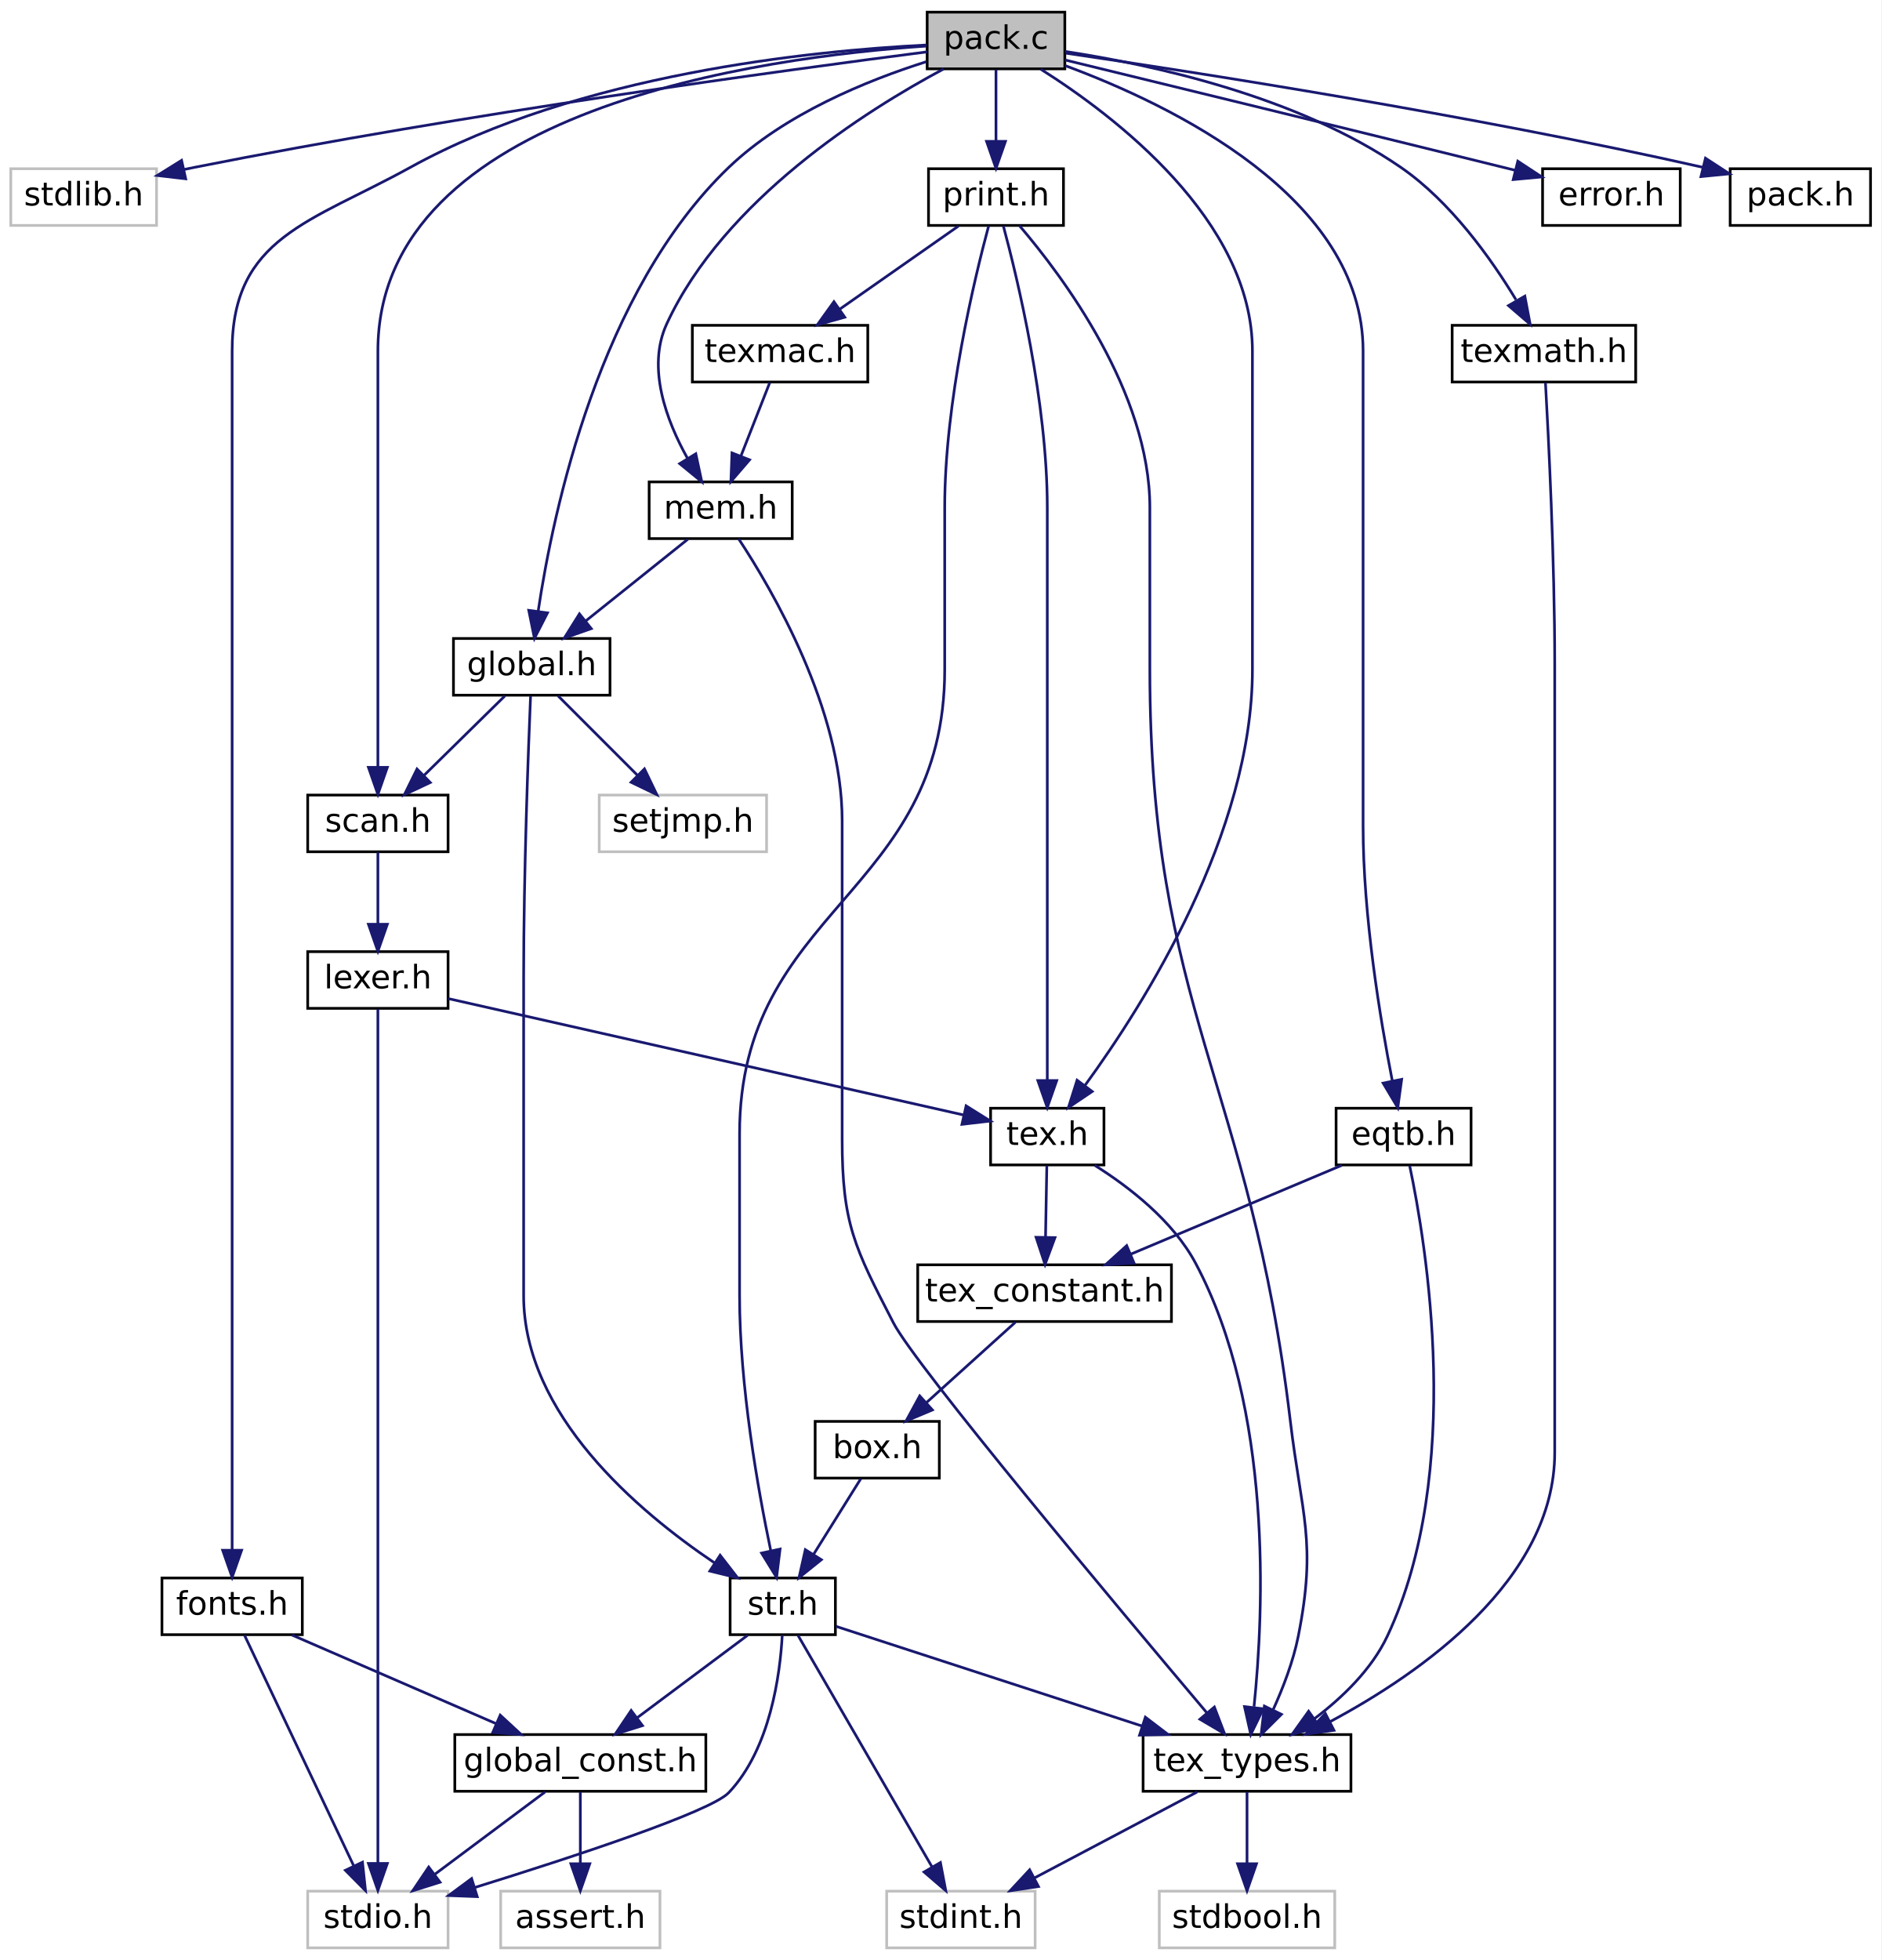
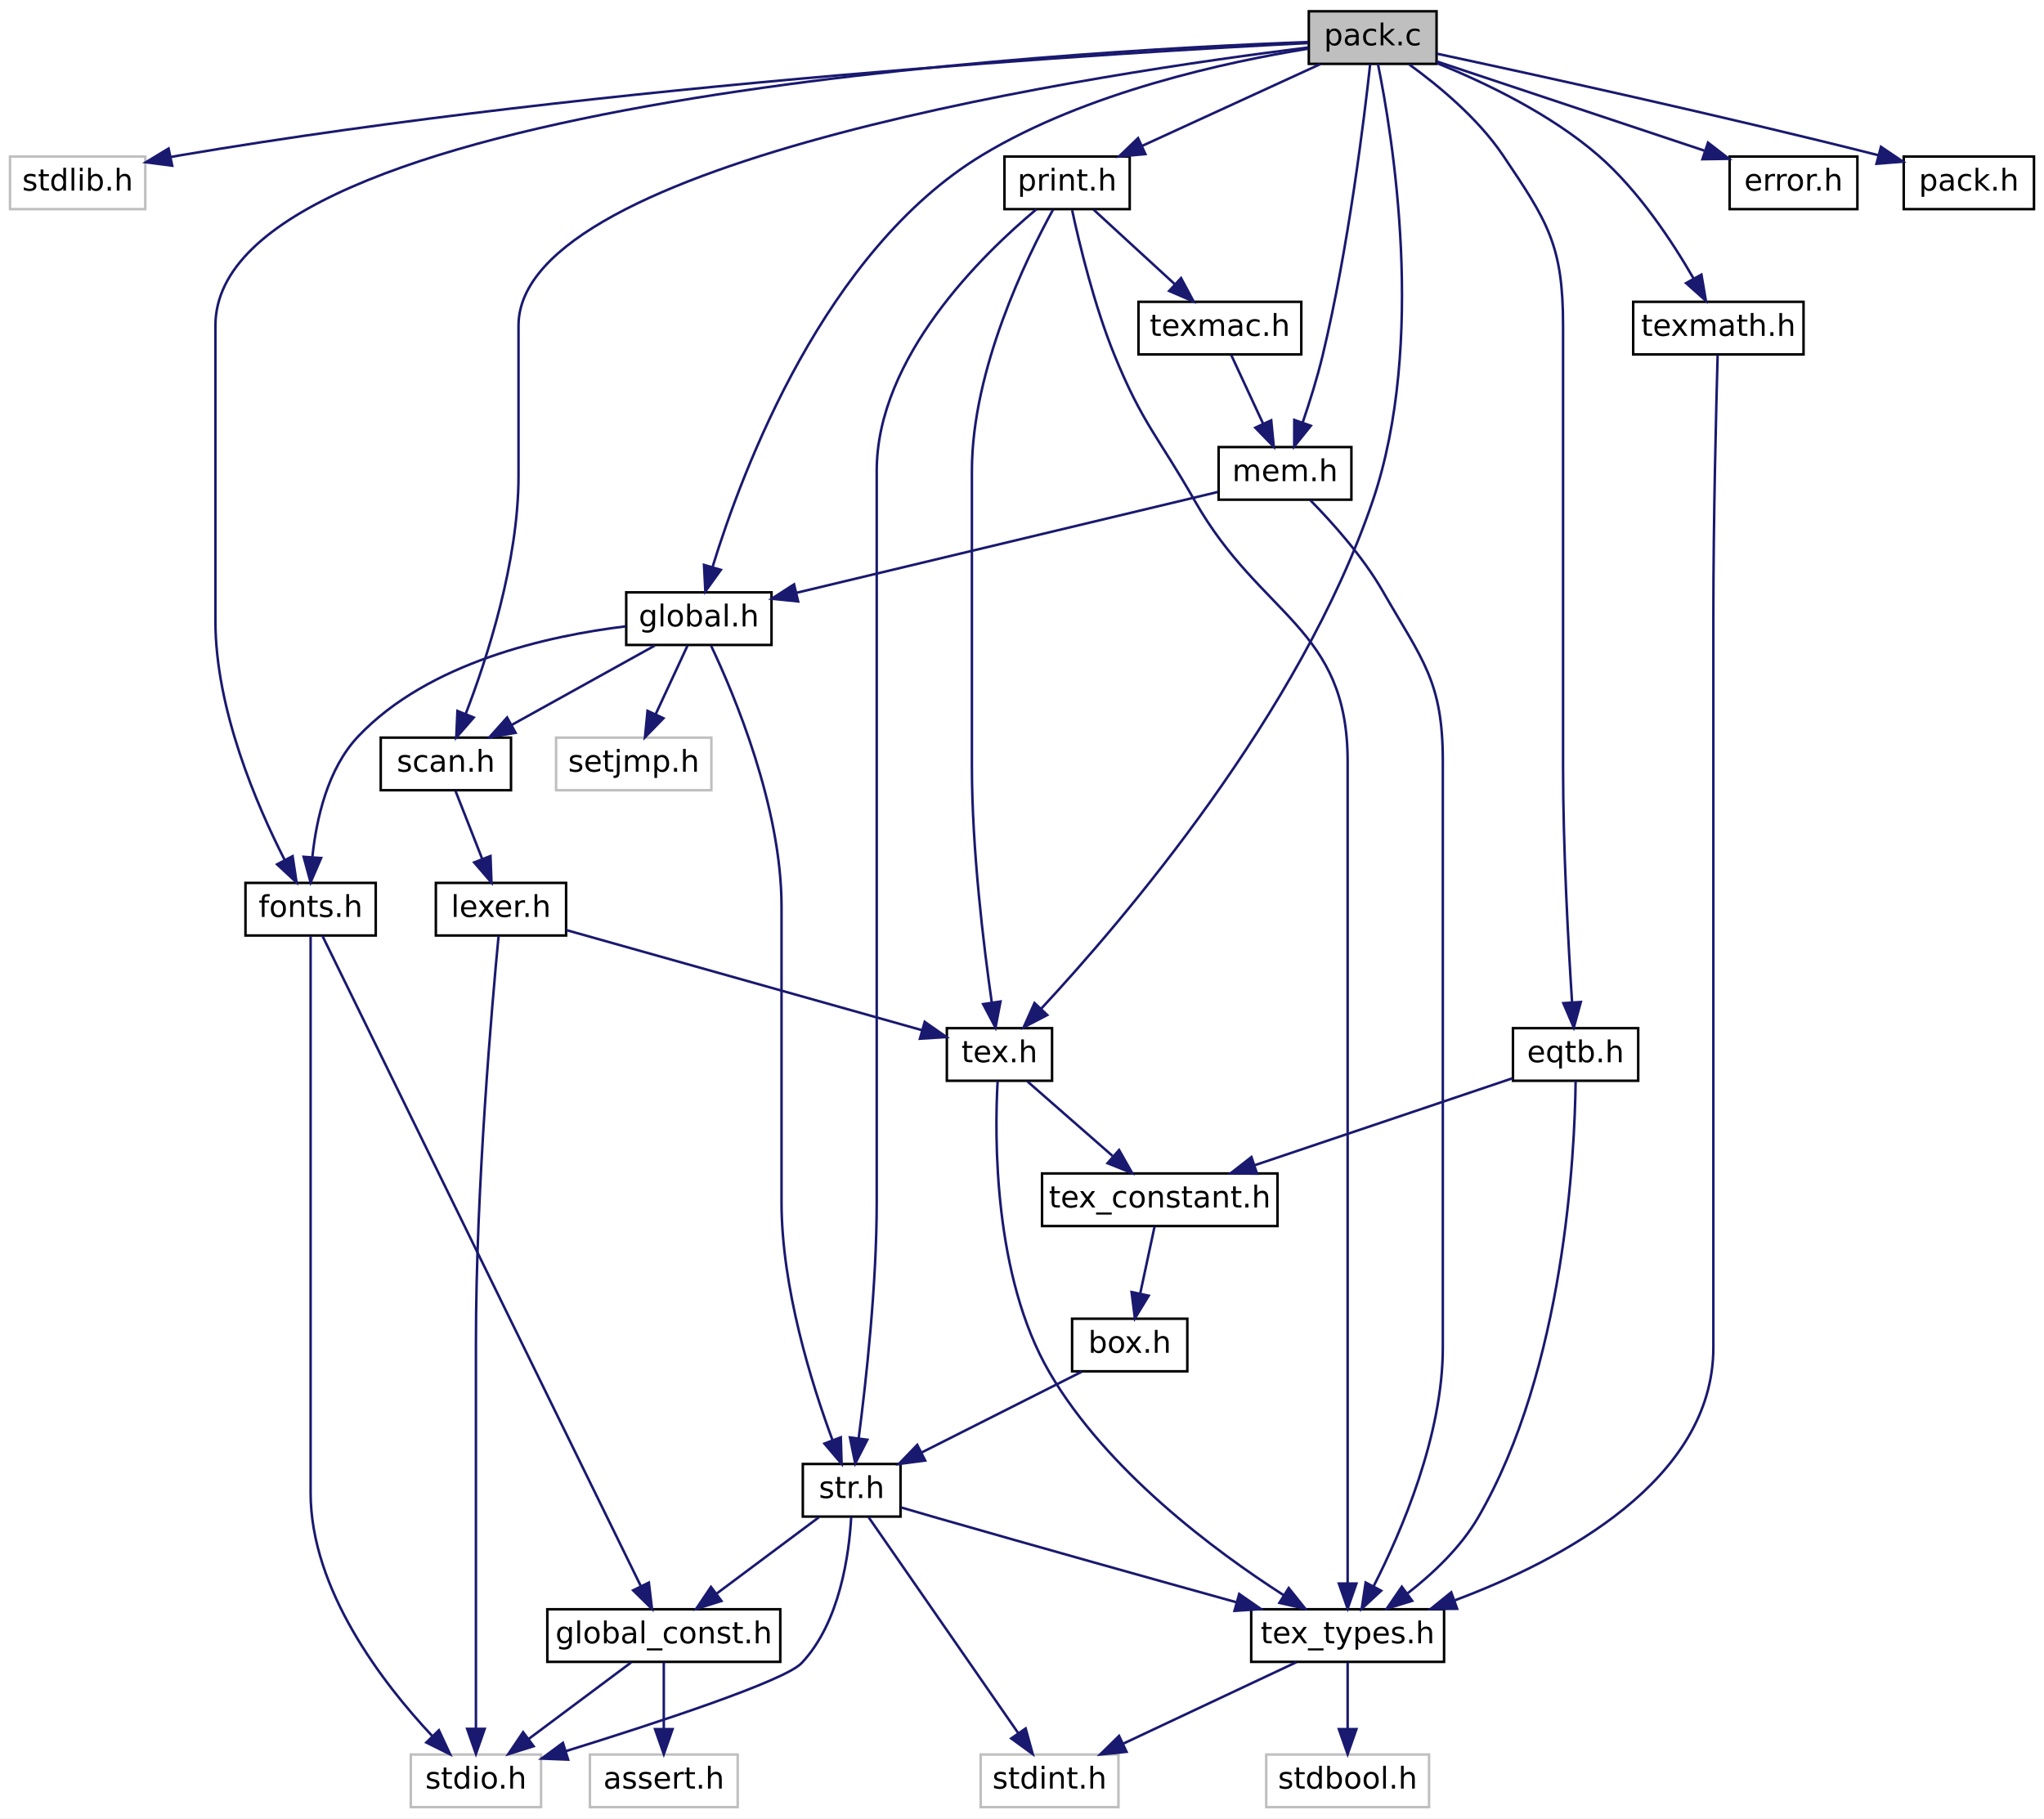
- <svg xmlns="http://www.w3.org/2000/svg" xmlns:xlink="http://www.w3.org/1999/xlink" width="697pt" height="726pt" viewBox="0.00 0.00 697.00 726.00">
+ <svg xmlns="http://www.w3.org/2000/svg" xmlns:xlink="http://www.w3.org/1999/xlink" width="816pt" height="726pt" viewBox="0.00 0.00 816.00 726.00">
  <g id="graph0" class="graph" transform="scale(1 1) rotate(0) translate(4 722)">
-     <polygon fill="white" stroke="transparent" points="-4,4 -4,-722 693,-722 693,4 -4,4" />
+     <polygon fill="white" stroke="transparent" points="-4,4 -4,-722 812,-722 812,4 -4,4" />
    <g id="node1" class="node">
      <g id="a_node1">
        <a xlink:title=" ">
-           <polygon fill="#bfbfbf" stroke="black" points="339.5,-696.5 339.5,-717.5 390.5,-717.5 390.5,-696.5 339.5,-696.5" />
-           <text text-anchor="middle" x="365" y="-703.9" font-family="DejaVuSans" font-size="12.00">pack.c</text>
+           <polygon fill="#bfbfbf" stroke="black" points="518.5,-696.5 518.5,-717.5 569.5,-717.5 569.5,-696.5 518.5,-696.5" />
+           <text text-anchor="middle" x="544" y="-703.9" font-family="DejaVuSans" font-size="12.00">pack.c</text>
        </a>
      </g>
    </g>
    <g id="node2" class="node">
      <g id="a_node2">
        <a xlink:title=" ">
          <polygon fill="white" stroke="#bfbfbf" points="0,-638.5 0,-659.5 54,-659.5 54,-638.5 0,-638.5" />
          <text text-anchor="middle" x="27" y="-645.9" font-family="DejaVuSans" font-size="12.00">stdlib.h</text>
        </a>
      </g>
    </g>
    <g id="edge1" class="edge">
-       <path fill="none" stroke="midnightblue" d="M339.44,-702.79C287.88,-696.15 167.79,-679.86 68,-660 66.75,-659.75 65.47,-659.49 64.19,-659.22" />
-       <polygon fill="midnightblue" stroke="midnightblue" points="64.8,-655.77 54.27,-657 63.27,-662.6 64.8,-655.77" />
+       <path fill="none" stroke="midnightblue" d="M518.29,-704.81C446.58,-701.21 238.47,-688.87 68,-660 66.74,-659.79 65.46,-659.56 64.17,-659.31" />
+       <polygon fill="midnightblue" stroke="midnightblue" points="64.74,-655.85 54.23,-657.22 63.3,-662.7 64.74,-655.85" />
    </g>
    <g id="node3" class="node">
      <g id="a_node3">
        <a xlink:href="tex_8h.html" target="_top" xlink:title=" ">
-           <polygon fill="white" stroke="black" points="363,-290.5 363,-311.5 405,-311.5 405,-290.5 363,-290.5" />
-           <text text-anchor="middle" x="384" y="-297.9" font-family="DejaVuSans" font-size="12.00">tex.h</text>
+           <polygon fill="white" stroke="black" points="374,-290.5 374,-311.5 416,-311.5 416,-290.5 374,-290.5" />
+           <text text-anchor="middle" x="395" y="-297.9" font-family="DejaVuSans" font-size="12.00">tex.h</text>
        </a>
      </g>
    </g>
    <g id="edge2" class="edge">
-       <path fill="none" stroke="midnightblue" d="M381.55,-696.39C408.77,-679.21 460,-640.43 460,-592 460,-592 460,-592 460,-474 460,-413.35 419.97,-350.14 398.02,-320.03" />
-       <polygon fill="midnightblue" stroke="midnightblue" points="400.64,-317.7 391.85,-311.79 395.04,-321.89 400.64,-317.7" />
+       <path fill="none" stroke="midnightblue" d="M546.09,-696.46C551.76,-668.64 565.6,-585.51 544,-522 515.13,-437.09 444.17,-354.27 411.71,-319.33" />
+       <polygon fill="midnightblue" stroke="midnightblue" points="414.09,-316.75 404.68,-311.87 408.99,-321.55 414.09,-316.75" />
    </g>
    <g id="node13" class="node">
      <g id="a_node13">
        <a xlink:href="texmath_8h.html" target="_top" xlink:title=" ">
-           <polygon fill="white" stroke="black" points="534,-580.5 534,-601.5 602,-601.5 602,-580.5 534,-580.5" />
-           <text text-anchor="middle" x="568" y="-587.9" font-family="DejaVuSans" font-size="12.00">texmath.h</text>
+           <polygon fill="white" stroke="black" points="648,-580.5 648,-601.5 716,-601.5 716,-580.5 648,-580.5" />
+           <text text-anchor="middle" x="682" y="-587.9" font-family="DejaVuSans" font-size="12.00">texmath.h</text>
        </a>
      </g>
    </g>
    <g id="edge15" class="edge">
-       <path fill="none" stroke="midnightblue" d="M390.66,-702.93C422.28,-698.14 476.53,-686.5 515,-660 533.4,-647.32 548.37,-626.31 557.64,-610.99" />
-       <polygon fill="midnightblue" stroke="midnightblue" points="560.93,-612.3 562.9,-601.89 554.87,-608.8 560.93,-612.3" />
+       <path fill="none" stroke="midnightblue" d="M569.64,-696.8C588.82,-689.04 614.91,-676.55 634,-660 650.12,-646.02 663.61,-625.55 672.15,-610.72" />
+       <polygon fill="midnightblue" stroke="midnightblue" points="675.24,-612.36 677.02,-601.92 669.11,-608.97 675.24,-612.36" />
    </g>
    <g id="node14" class="node">
      <g id="a_node14">
        <a xlink:href="global_8h.html" target="_top" xlink:title=" ">
-           <polygon fill="white" stroke="black" points="164,-464.5 164,-485.5 222,-485.5 222,-464.5 164,-464.5" />
-           <text text-anchor="middle" x="193" y="-471.9" font-family="DejaVuSans" font-size="12.00">global.h</text>
+           <polygon fill="white" stroke="black" points="246,-464.5 246,-485.5 304,-485.5 304,-464.5 246,-464.5" />
+           <text text-anchor="middle" x="275" y="-471.9" font-family="DejaVuSans" font-size="12.00">global.h</text>
        </a>
      </g>
    </g>
    <g id="edge17" class="edge">
-       <path fill="none" stroke="midnightblue" d="M339.13,-699.13C317.39,-692.25 286.66,-679.8 266,-660 218.11,-614.1 200.94,-532.8 195.38,-495.59" />
-       <polygon fill="midnightblue" stroke="midnightblue" points="198.83,-494.98 194.01,-485.54 191.9,-495.92 198.83,-494.98" />
+       <path fill="none" stroke="midnightblue" d="M518.33,-702.57C486,-697.35 429.66,-685.24 388,-660 325.29,-621.99 292.44,-534.64 280.43,-495.54" />
+       <polygon fill="midnightblue" stroke="midnightblue" points="283.77,-494.48 277.59,-485.88 277.05,-496.46 283.77,-494.48" />
    </g>
    <g id="node16" class="node">
      <g id="a_node16">
        <a xlink:href="scan_8h.html" target="_top" xlink:title=" ">
-           <polygon fill="white" stroke="black" points="110,-406.5 110,-427.5 162,-427.5 162,-406.5 110,-406.5" />
-           <text text-anchor="middle" x="136" y="-413.9" font-family="DejaVuSans" font-size="12.00">scan.h</text>
-         </a>
-       </g>
-     </g>
-     <g id="edge24" class="edge">
-       <path fill="none" stroke="midnightblue" d="M339.18,-704.93C279.29,-700.92 136,-681.93 136,-592 136,-592 136,-592 136,-532 136,-498.98 136,-460.59 136,-437.85" />
-       <polygon fill="midnightblue" stroke="midnightblue" points="139.5,-437.76 136,-427.76 132.5,-437.76 139.5,-437.76" />
+           <polygon fill="white" stroke="black" points="148,-406.5 148,-427.5 200,-427.5 200,-406.5 148,-406.5" />
+           <text text-anchor="middle" x="174" y="-413.9" font-family="DejaVuSans" font-size="12.00">scan.h</text>
+         </a>
+       </g>
+     </g>
+     <g id="edge27" class="edge">
+       <path fill="none" stroke="midnightblue" d="M518.37,-703.06C439.07,-693.25 203,-658.48 203,-592 203,-592 203,-592 203,-532 203,-497.62 190.46,-459.16 181.87,-436.85" />
+       <polygon fill="midnightblue" stroke="midnightblue" points="185.12,-435.54 178.15,-427.55 178.62,-438.14 185.12,-435.54" />
    </g>
    <g id="node18" class="node">
      <g id="a_node18">
-         <a xlink:href="eqtb_8h.html" target="_top" xlink:title=" ">
-           <polygon fill="white" stroke="black" points="491,-290.5 491,-311.5 541,-311.5 541,-290.5 491,-290.5" />
-           <text text-anchor="middle" x="516" y="-297.9" font-family="DejaVuSans" font-size="12.00">eqtb.h</text>
-         </a>
-       </g>
-     </g>
-     <g id="edge25" class="edge">
-       <path fill="none" stroke="midnightblue" d="M390.58,-697.71C429.98,-683.15 501,-649 501,-592 501,-592 501,-592 501,-416 501,-382.7 507.37,-344.39 511.81,-321.74" />
-       <polygon fill="midnightblue" stroke="midnightblue" points="515.29,-322.2 513.85,-311.7 508.43,-320.8 515.29,-322.2" />
+         <a xlink:href="fonts_8h.html" target="_top" xlink:title=" ">
+           <polygon fill="white" stroke="black" points="94,-348.5 94,-369.5 146,-369.5 146,-348.5 94,-348.5" />
+           <text text-anchor="middle" x="120" y="-355.9" font-family="DejaVuSans" font-size="12.00">fonts.h</text>
+         </a>
+       </g>
+     </g>
+     <g id="edge34" class="edge">
+       <path fill="none" stroke="midnightblue" d="M518.17,-705.23C420.88,-701.62 82,-682.57 82,-592 82,-592 82,-592 82,-474 82,-438.9 98.41,-400.7 109.66,-378.63" />
+       <polygon fill="midnightblue" stroke="midnightblue" points="112.81,-380.17 114.39,-369.7 106.62,-376.9 112.81,-380.17" />
    </g>
    <g id="node19" class="node">
      <g id="a_node19">
-         <a xlink:href="mem_8h.html" target="_top" xlink:title=" ">
-           <polygon fill="white" stroke="black" points="236.5,-522.5 236.5,-543.5 289.5,-543.5 289.5,-522.5 236.5,-522.5" />
-           <text text-anchor="middle" x="263" y="-529.9" font-family="DejaVuSans" font-size="12.00">mem.h</text>
+         <a xlink:href="eqtb_8h.html" target="_top" xlink:title=" ">
+           <polygon fill="white" stroke="black" points="600,-290.5 600,-311.5 650,-311.5 650,-290.5 600,-290.5" />
+           <text text-anchor="middle" x="625" y="-297.9" font-family="DejaVuSans" font-size="12.00">eqtb.h</text>
        </a>
      </g>
    </g>
    <g id="edge28" class="edge">
-       <path fill="none" stroke="midnightblue" d="M345.63,-696.48C316.94,-681.15 264.23,-647.99 243,-602 235.54,-585.84 242.89,-566.24 250.7,-552.24" />
-       <polygon fill="midnightblue" stroke="midnightblue" points="253.78,-553.91 256,-543.55 247.81,-550.26 253.78,-553.91" />
+       <path fill="none" stroke="midnightblue" d="M558.63,-696.25C570.21,-687.86 586.03,-674.79 596,-660 613.91,-633.42 620,-624.05 620,-592 620,-592 620,-592 620,-416 620,-382.95 622.12,-344.57 623.6,-321.83" />
+       <polygon fill="midnightblue" stroke="midnightblue" points="627.1,-321.97 624.28,-311.75 620.12,-321.49 627.1,-321.97" />
    </g>
    <g id="node20" class="node">
      <g id="a_node20">
-         <a xlink:href="fonts_8h.html" target="_top" xlink:title=" ">
-           <polygon fill="white" stroke="black" points="56,-116.5 56,-137.5 108,-137.5 108,-116.5 56,-116.5" />
-           <text text-anchor="middle" x="82" y="-123.9" font-family="DejaVuSans" font-size="12.00">fonts.h</text>
+         <a xlink:href="mem_8h.html" target="_top" xlink:title=" ">
+           <polygon fill="white" stroke="black" points="482.5,-522.5 482.5,-543.5 535.5,-543.5 535.5,-522.5 482.5,-522.5" />
+           <text text-anchor="middle" x="509" y="-529.9" font-family="DejaVuSans" font-size="12.00">mem.h</text>
        </a>
      </g>
    </g>
    <g id="edge31" class="edge">
-       <path fill="none" stroke="midnightblue" d="M339.26,-705.33C296.84,-703.22 210.7,-694.63 148,-660 111.13,-639.64 82,-634.12 82,-592 82,-592 82,-592 82,-242 82,-208.98 82,-170.59 82,-147.85" />
-       <polygon fill="midnightblue" stroke="midnightblue" points="85.5,-147.76 82,-137.76 78.5,-147.76 85.5,-147.76" />
+       <path fill="none" stroke="midnightblue" d="M543,-696.42C540.68,-675.22 534.32,-622.85 524,-580 521.87,-571.14 518.85,-561.53 516.08,-553.4" />
+       <polygon fill="midnightblue" stroke="midnightblue" points="519.3,-552.01 512.67,-543.74 512.7,-554.34 519.3,-552.01" />
    </g>
    <g id="node21" class="node">
      <g id="a_node21">
        <a xlink:href="print_8h.html" target="_top" xlink:title=" ">
-           <polygon fill="white" stroke="black" points="340,-638.5 340,-659.5 390,-659.5 390,-638.5 340,-638.5" />
-           <text text-anchor="middle" x="365" y="-645.9" font-family="DejaVuSans" font-size="12.00">print.h</text>
-         </a>
-       </g>
-     </g>
-     <g id="edge34" class="edge">
-       <path fill="none" stroke="midnightblue" d="M365,-696.25C365,-688.94 365,-678.69 365,-669.7" />
-       <polygon fill="midnightblue" stroke="midnightblue" points="368.5,-669.64 365,-659.64 361.5,-669.64 368.5,-669.64" />
+           <polygon fill="white" stroke="black" points="397,-638.5 397,-659.5 447,-659.5 447,-638.5 397,-638.5" />
+           <text text-anchor="middle" x="422" y="-645.9" font-family="DejaVuSans" font-size="12.00">print.h</text>
+         </a>
+       </g>
+     </g>
+     <g id="edge35" class="edge">
+       <path fill="none" stroke="midnightblue" d="M523.03,-696.37C503.44,-687.38 474,-673.87 451.95,-663.75" />
+       <polygon fill="midnightblue" stroke="midnightblue" points="453.25,-660.49 442.7,-659.5 450.33,-666.85 453.25,-660.49" />
    </g>
    <g id="node23" class="node">
      <g id="a_node23">
        <a xlink:href="error_8h.html" target="_top" xlink:title=" ">
-           <polygon fill="white" stroke="black" points="567.5,-638.5 567.5,-659.5 618.5,-659.5 618.5,-638.5 567.5,-638.5" />
-           <text text-anchor="middle" x="593" y="-645.9" font-family="DejaVuSans" font-size="12.00">error.h</text>
-         </a>
-       </g>
-     </g>
-     <g id="edge40" class="edge">
-       <path fill="none" stroke="midnightblue" d="M390.55,-699.79C426.73,-690.99 494.94,-674.36 553,-660 554.43,-659.65 555.9,-659.28 557.37,-658.92" />
-       <polygon fill="midnightblue" stroke="midnightblue" points="558.33,-662.29 567.18,-656.47 556.63,-655.49 558.33,-662.29" />
+           <polygon fill="white" stroke="black" points="686.5,-638.5 686.5,-659.5 737.5,-659.5 737.5,-638.5 686.5,-638.5" />
+           <text text-anchor="middle" x="712" y="-645.9" font-family="DejaVuSans" font-size="12.00">error.h</text>
+         </a>
+       </g>
+     </g>
+     <g id="edge41" class="edge">
+       <path fill="none" stroke="midnightblue" d="M569.52,-697.49C598.01,-688 644.32,-672.56 676.38,-661.87" />
+       <polygon fill="midnightblue" stroke="midnightblue" points="677.86,-665.07 686.24,-658.59 675.65,-658.43 677.86,-665.07" />
    </g>
    <g id="node24" class="node">
      <g id="a_node24">
        <a xlink:href="pack_8h.html" target="_top" xlink:title=" ">
-           <polygon fill="white" stroke="black" points="637,-638.5 637,-659.5 689,-659.5 689,-638.5 637,-638.5" />
-           <text text-anchor="middle" x="663" y="-645.9" font-family="DejaVuSans" font-size="12.00">pack.h</text>
-         </a>
-       </g>
-     </g>
-     <g id="edge41" class="edge">
-       <path fill="none" stroke="midnightblue" d="M390.83,-702.32C438.01,-695.4 541.19,-679.4 627,-660 627.1,-659.98 627.2,-659.96 627.3,-659.93" />
-       <polygon fill="midnightblue" stroke="midnightblue" points="627.85,-663.4 636.73,-657.62 626.18,-656.6 627.85,-663.4" />
+           <polygon fill="white" stroke="black" points="756,-638.5 756,-659.5 808,-659.5 808,-638.5 756,-638.5" />
+           <text text-anchor="middle" x="782" y="-645.9" font-family="DejaVuSans" font-size="12.00">pack.h</text>
+         </a>
+       </g>
+     </g>
+     <g id="edge42" class="edge">
+       <path fill="none" stroke="midnightblue" d="M569.6,-700.57C608.04,-692.34 682.88,-675.94 746,-660 746.1,-659.98 746.2,-659.95 746.3,-659.93" />
+       <polygon fill="midnightblue" stroke="midnightblue" points="746.91,-663.38 755.69,-657.46 745.13,-656.61 746.91,-663.38" />
    </g>
    <g id="node4" class="node">
      <g id="a_node4">
        <a xlink:href="tex__types_8h.html" target="_top" xlink:title=" ">
-           <polygon fill="white" stroke="black" points="419.5,-58.5 419.5,-79.5 496.5,-79.5 496.5,-58.5 419.5,-58.5" />
-           <text text-anchor="middle" x="458" y="-65.9" font-family="DejaVuSans" font-size="12.00">tex_types.h</text>
+           <polygon fill="white" stroke="black" points="495.5,-58.5 495.5,-79.5 572.5,-79.5 572.5,-58.5 495.5,-58.5" />
+           <text text-anchor="middle" x="534" y="-65.9" font-family="DejaVuSans" font-size="12.00">tex_types.h</text>
        </a>
      </g>
    </g>
    <g id="edge3" class="edge">
-       <path fill="none" stroke="midnightblue" d="M401.54,-290.38C414.24,-282.4 430.59,-269.83 439,-254 467.58,-200.24 464.25,-125.2 460.6,-89.88" />
-       <polygon fill="midnightblue" stroke="midnightblue" points="464.02,-89.04 459.39,-79.51 457.07,-89.85 464.02,-89.04" />
+       <path fill="none" stroke="midnightblue" d="M394.27,-290.38C393.03,-268.2 392.56,-212.45 415,-174 437.86,-134.83 480.82,-102.88 508.39,-85.16" />
+       <polygon fill="midnightblue" stroke="midnightblue" points="510.48,-87.98 517.09,-79.71 506.76,-82.05 510.48,-87.98" />
    </g>
    <g id="node7" class="node">
      <g id="a_node7">
        <a xlink:href="tex__constant_8h.html" target="_top" xlink:title=" ">
-           <polygon fill="white" stroke="black" points="336,-232.5 336,-253.5 430,-253.5 430,-232.5 336,-232.5" />
-           <text text-anchor="middle" x="383" y="-239.9" font-family="DejaVuSans" font-size="12.00">tex_constant.h</text>
+           <polygon fill="white" stroke="black" points="412,-232.5 412,-253.5 506,-253.5 506,-232.5 412,-232.5" />
+           <text text-anchor="middle" x="459" y="-239.9" font-family="DejaVuSans" font-size="12.00">tex_constant.h</text>
        </a>
      </g>
    </g>
    <g id="edge6" class="edge">
-       <path fill="none" stroke="midnightblue" d="M383.83,-290.25C383.7,-282.94 383.51,-272.69 383.35,-263.7" />
-       <polygon fill="midnightblue" stroke="midnightblue" points="386.85,-263.58 383.17,-253.64 379.85,-263.7 386.85,-263.58" />
+       <path fill="none" stroke="midnightblue" d="M406.15,-290.25C415.51,-282.05 429.09,-270.17 440.13,-260.51" />
+       <polygon fill="midnightblue" stroke="midnightblue" points="442.76,-262.86 447.98,-253.64 438.15,-257.59 442.76,-262.86" />
    </g>
    <g id="node5" class="node">
      <g id="a_node5">
        <a xlink:title=" ">
-           <polygon fill="white" stroke="#bfbfbf" points="425.5,-0.5 425.5,-21.5 490.5,-21.5 490.5,-0.5 425.5,-0.5" />
-           <text text-anchor="middle" x="458" y="-7.9" font-family="DejaVuSans" font-size="12.00">stdbool.h</text>
+           <polygon fill="white" stroke="#bfbfbf" points="501.5,-0.5 501.5,-21.5 566.5,-21.5 566.5,-0.5 501.5,-0.5" />
+           <text text-anchor="middle" x="534" y="-7.9" font-family="DejaVuSans" font-size="12.00">stdbool.h</text>
        </a>
      </g>
    </g>
    <g id="edge4" class="edge">
-       <path fill="none" stroke="midnightblue" d="M458,-58.25C458,-50.94 458,-40.69 458,-31.7" />
-       <polygon fill="midnightblue" stroke="midnightblue" points="461.5,-31.64 458,-21.64 454.5,-31.64 461.5,-31.64" />
+       <path fill="none" stroke="midnightblue" d="M534,-58.25C534,-50.94 534,-40.69 534,-31.7" />
+       <polygon fill="midnightblue" stroke="midnightblue" points="537.5,-31.64 534,-21.64 530.5,-31.64 537.5,-31.64" />
    </g>
    <g id="node6" class="node">
      <g id="a_node6">
        <a xlink:title=" ">
-           <polygon fill="white" stroke="#bfbfbf" points="324.5,-0.5 324.5,-21.5 379.5,-21.5 379.5,-0.5 324.5,-0.5" />
-           <text text-anchor="middle" x="352" y="-7.9" font-family="DejaVuSans" font-size="12.00">stdint.h</text>
+           <polygon fill="white" stroke="#bfbfbf" points="387.5,-0.5 387.5,-21.5 442.5,-21.5 442.5,-0.5 387.5,-0.5" />
+           <text text-anchor="middle" x="415" y="-7.9" font-family="DejaVuSans" font-size="12.00">stdint.h</text>
        </a>
      </g>
    </g>
    <g id="edge5" class="edge">
-       <path fill="none" stroke="midnightblue" d="M439.54,-58.25C422.89,-49.45 398.2,-36.41 379.28,-26.41" />
-       <polygon fill="midnightblue" stroke="midnightblue" points="380.73,-23.22 370.25,-21.64 377.46,-29.41 380.73,-23.22" />
+       <path fill="none" stroke="midnightblue" d="M513.54,-58.37C494.53,-49.42 465.98,-35.99 444.5,-25.88" />
+       <polygon fill="midnightblue" stroke="midnightblue" points="445.73,-22.59 435.19,-21.5 442.75,-28.93 445.73,-22.59" />
    </g>
    <g id="node8" class="node">
      <g id="a_node8">
        <a xlink:href="box_8h.html" target="_top" xlink:title=" ">
-           <polygon fill="white" stroke="black" points="298,-174.5 298,-195.5 344,-195.5 344,-174.5 298,-174.5" />
-           <text text-anchor="middle" x="321" y="-181.9" font-family="DejaVuSans" font-size="12.00">box.h</text>
+           <polygon fill="white" stroke="black" points="424,-174.5 424,-195.5 470,-195.5 470,-174.5 424,-174.5" />
+           <text text-anchor="middle" x="447" y="-181.9" font-family="DejaVuSans" font-size="12.00">box.h</text>
        </a>
      </g>
    </g>
    <g id="edge7" class="edge">
-       <path fill="none" stroke="midnightblue" d="M372.2,-232.25C363.13,-224.05 349.98,-212.17 339.28,-202.51" />
-       <polygon fill="midnightblue" stroke="midnightblue" points="341.44,-199.75 331.68,-195.64 336.75,-204.94 341.44,-199.75" />
+       <path fill="none" stroke="midnightblue" d="M456.91,-232.25C455.34,-224.94 453.15,-214.69 451.22,-205.7" />
+       <polygon fill="midnightblue" stroke="midnightblue" points="454.58,-204.69 449.07,-195.64 447.74,-206.15 454.58,-204.69" />
    </g>
    <g id="node9" class="node">
      <g id="a_node9">
        <a xlink:href="str_8h.html" target="_top" xlink:title=" ">
-           <polygon fill="white" stroke="black" points="266.5,-116.5 266.5,-137.5 305.5,-137.5 305.5,-116.5 266.5,-116.5" />
-           <text text-anchor="middle" x="286" y="-123.9" font-family="DejaVuSans" font-size="12.00">str.h</text>
+           <polygon fill="white" stroke="black" points="316.5,-116.5 316.5,-137.5 355.5,-137.5 355.5,-116.5 316.5,-116.5" />
+           <text text-anchor="middle" x="336" y="-123.9" font-family="DejaVuSans" font-size="12.00">str.h</text>
        </a>
      </g>
    </g>
    <g id="edge8" class="edge">
-       <path fill="none" stroke="midnightblue" d="M314.9,-174.25C310.09,-166.54 303.22,-155.56 297.4,-146.23" />
-       <polygon fill="midnightblue" stroke="midnightblue" points="300.29,-144.27 292.03,-137.64 294.36,-147.98 300.29,-144.27" />
+       <path fill="none" stroke="midnightblue" d="M427.92,-174.37C410.26,-165.46 383.79,-152.11 363.79,-142.02" />
+       <polygon fill="midnightblue" stroke="midnightblue" points="365.34,-138.88 354.83,-137.5 362.18,-145.13 365.34,-138.88" />
    </g>
    <g id="edge14" class="edge">
-       <path fill="none" stroke="midnightblue" d="M305.73,-119.58C333.32,-110.6 383.98,-94.1 419.26,-82.61" />
-       <polygon fill="midnightblue" stroke="midnightblue" points="420.34,-85.94 428.77,-79.52 418.18,-79.29 420.34,-85.94" />
+       <path fill="none" stroke="midnightblue" d="M355.76,-120.14C360.43,-118.77 365.39,-117.33 370,-116 410.44,-104.38 456.59,-91.47 489.61,-82.29" />
+       <polygon fill="midnightblue" stroke="midnightblue" points="490.71,-85.61 499.41,-79.57 488.84,-78.87 490.71,-85.61" />
    </g>
    <g id="edge10" class="edge">
-       <path fill="none" stroke="midnightblue" d="M291.63,-116.28C302.64,-97.27 327.18,-54.88 341.35,-30.4" />
-       <polygon fill="midnightblue" stroke="midnightblue" points="344.41,-32.1 346.39,-21.69 338.35,-28.6 344.41,-32.1" />
+       <path fill="none" stroke="midnightblue" d="M342.74,-116.28C355.97,-97.18 385.55,-54.5 402.47,-30.08" />
+       <polygon fill="midnightblue" stroke="midnightblue" points="405.46,-31.91 408.28,-21.69 399.71,-27.92 405.46,-31.91" />
    </g>
    <g id="node10" class="node">
      <g id="a_node10">
        <a xlink:title=" ">
-           <polygon fill="white" stroke="#bfbfbf" points="110,-0.5 110,-21.5 162,-21.5 162,-0.5 110,-0.5" />
-           <text text-anchor="middle" x="136" y="-7.9" font-family="DejaVuSans" font-size="12.00">stdio.h</text>
+           <polygon fill="white" stroke="#bfbfbf" points="160,-0.5 160,-21.5 212,-21.5 212,-0.5 160,-0.5" />
+           <text text-anchor="middle" x="186" y="-7.9" font-family="DejaVuSans" font-size="12.00">stdio.h</text>
        </a>
      </g>
    </g>
    <g id="edge9" class="edge">
-       <path fill="none" stroke="midnightblue" d="M285.81,-116.31C285.01,-101.77 281.4,-74.26 266,-58 259.27,-50.89 208.04,-34.08 171.94,-22.87" />
-       <polygon fill="midnightblue" stroke="midnightblue" points="172.8,-19.47 162.21,-19.87 170.73,-26.16 172.8,-19.47" />
+       <path fill="none" stroke="midnightblue" d="M335.81,-116.31C335.01,-101.77 331.4,-74.26 316,-58 309.27,-50.89 258.04,-34.08 221.94,-22.87" />
+       <polygon fill="midnightblue" stroke="midnightblue" points="222.8,-19.47 212.21,-19.87 220.73,-26.16 222.8,-19.47" />
    </g>
    <g id="node11" class="node">
      <g id="a_node11">
        <a xlink:href="global__const_8h.html" target="_top" xlink:title=" ">
-           <polygon fill="white" stroke="black" points="164.5,-58.5 164.5,-79.5 257.5,-79.5 257.5,-58.5 164.5,-58.5" />
-           <text text-anchor="middle" x="211" y="-65.9" font-family="DejaVuSans" font-size="12.00">global_const.h</text>
+           <polygon fill="white" stroke="black" points="214.5,-58.5 214.5,-79.5 307.5,-79.5 307.5,-58.5 214.5,-58.5" />
+           <text text-anchor="middle" x="261" y="-65.9" font-family="DejaVuSans" font-size="12.00">global_const.h</text>
        </a>
      </g>
    </g>
    <g id="edge11" class="edge">
-       <path fill="none" stroke="midnightblue" d="M272.94,-116.25C261.64,-107.81 245.12,-95.47 231.97,-85.66" />
-       <polygon fill="midnightblue" stroke="midnightblue" points="234.02,-82.82 223.91,-79.64 229.83,-88.43 234.02,-82.82" />
+       <path fill="none" stroke="midnightblue" d="M322.94,-116.25C311.64,-107.81 295.12,-95.47 281.97,-85.66" />
+       <polygon fill="midnightblue" stroke="midnightblue" points="284.02,-82.82 273.91,-79.64 279.83,-88.43 284.02,-82.82" />
    </g>
    <g id="edge13" class="edge">
-       <path fill="none" stroke="midnightblue" d="M197.94,-58.25C186.64,-49.81 170.12,-37.47 156.97,-27.66" />
-       <polygon fill="midnightblue" stroke="midnightblue" points="159.02,-24.82 148.91,-21.64 154.83,-30.43 159.02,-24.82" />
+       <path fill="none" stroke="midnightblue" d="M247.94,-58.25C236.64,-49.81 220.12,-37.47 206.97,-27.66" />
+       <polygon fill="midnightblue" stroke="midnightblue" points="209.02,-24.82 198.91,-21.64 204.83,-30.43 209.02,-24.82" />
    </g>
    <g id="node12" class="node">
      <g id="a_node12">
        <a xlink:title=" ">
-           <polygon fill="white" stroke="#bfbfbf" points="181.5,-0.5 181.5,-21.5 240.5,-21.5 240.5,-0.5 181.5,-0.5" />
-           <text text-anchor="middle" x="211" y="-7.9" font-family="DejaVuSans" font-size="12.00">assert.h</text>
+           <polygon fill="white" stroke="#bfbfbf" points="231.5,-0.5 231.5,-21.5 290.5,-21.5 290.5,-0.5 231.5,-0.5" />
+           <text text-anchor="middle" x="261" y="-7.9" font-family="DejaVuSans" font-size="12.00">assert.h</text>
        </a>
      </g>
    </g>
    <g id="edge12" class="edge">
-       <path fill="none" stroke="midnightblue" d="M211,-58.25C211,-50.94 211,-40.69 211,-31.7" />
-       <polygon fill="midnightblue" stroke="midnightblue" points="214.5,-31.64 211,-21.64 207.5,-31.64 214.5,-31.64" />
+       <path fill="none" stroke="midnightblue" d="M261,-58.25C261,-50.94 261,-40.69 261,-31.7" />
+       <polygon fill="midnightblue" stroke="midnightblue" points="264.5,-31.64 261,-21.64 257.5,-31.64 264.5,-31.64" />
    </g>
    <g id="edge16" class="edge">
-       <path fill="none" stroke="midnightblue" d="M568.57,-580.24C569.68,-560.55 572,-514.62 572,-476 572,-476 572,-476 572,-184 572,-136.8 522.53,-102.31 488.76,-84.27" />
-       <polygon fill="midnightblue" stroke="midnightblue" points="490.21,-81.08 479.71,-79.63 487.01,-87.31 490.21,-81.08" />
+       <path fill="none" stroke="midnightblue" d="M681.71,-580.24C681.16,-560.54 680,-514.6 680,-476 680,-476 680,-476 680,-184 680,-131.08 619.68,-99.09 576.58,-82.99" />
+       <polygon fill="midnightblue" stroke="midnightblue" points="577.72,-79.68 567.13,-79.61 575.36,-86.27 577.72,-79.68" />
    </g>
    <g id="edge19" class="edge">
-       <path fill="none" stroke="midnightblue" d="M192.57,-464.24C191.74,-444.54 190,-398.61 190,-360 190,-360 190,-360 190,-242 190,-198.11 232.16,-162.33 260.6,-143.18" />
-       <polygon fill="midnightblue" stroke="midnightblue" points="262.79,-145.93 269.28,-137.56 258.98,-140.06 262.79,-145.93" />
+       <path fill="none" stroke="midnightblue" d="M279.87,-464.21C289.05,-444.83 308,-399.97 308,-360 308,-360 308,-360 308,-242 308,-207.85 320,-169.56 328.29,-147.18" />
+       <polygon fill="midnightblue" stroke="midnightblue" points="331.66,-148.15 331.99,-137.56 325.13,-145.64 331.66,-148.15" />
    </g>
    <g id="node15" class="node">
      <g id="a_node15">
        <a xlink:title=" ">
          <polygon fill="white" stroke="#bfbfbf" points="218,-406.5 218,-427.5 280,-427.5 280,-406.5 218,-406.5" />
          <text text-anchor="middle" x="249" y="-413.9" font-family="DejaVuSans" font-size="12.00">setjmp.h</text>
        </a>
      </g>
    </g>
    <g id="edge18" class="edge">
-       <path fill="none" stroke="midnightblue" d="M202.75,-464.25C210.86,-456.14 222.59,-444.41 232.21,-434.79" />
-       <polygon fill="midnightblue" stroke="midnightblue" points="234.76,-437.19 239.36,-427.64 229.81,-432.24 234.76,-437.19" />
+       <path fill="none" stroke="midnightblue" d="M270.47,-464.25C266.97,-456.7 262.01,-446.02 257.74,-436.82" />
+       <polygon fill="midnightblue" stroke="midnightblue" points="260.86,-435.24 253.48,-427.64 254.51,-438.19 260.86,-435.24" />
    </g>
    <g id="edge20" class="edge">
-       <path fill="none" stroke="midnightblue" d="M183.07,-464.25C174.82,-456.14 162.88,-444.41 153.09,-434.79" />
-       <polygon fill="midnightblue" stroke="midnightblue" points="155.4,-432.15 145.81,-427.64 150.5,-437.15 155.4,-432.15" />
+       <path fill="none" stroke="midnightblue" d="M257.41,-464.25C241.62,-455.49 218.24,-442.53 200.24,-432.55" />
+       <polygon fill="midnightblue" stroke="midnightblue" points="201.83,-429.43 191.39,-427.64 198.44,-435.55 201.83,-429.43" />
+     </g>
+     <g id="edge24" class="edge">
+       <path fill="none" stroke="midnightblue" d="M245.83,-471.94C215.02,-468.2 167.12,-457.67 139,-428 126.77,-415.1 122.3,-394.99 120.72,-379.98" />
+       <polygon fill="midnightblue" stroke="midnightblue" points="124.19,-379.43 120,-369.7 117.21,-379.92 124.19,-379.43" />
    </g>
    <g id="node17" class="node">
      <g id="a_node17">
        <a xlink:href="lexer_8h.html" target="_top" xlink:title=" ">
-           <polygon fill="white" stroke="black" points="110,-348.5 110,-369.5 162,-369.5 162,-348.5 110,-348.5" />
-           <text text-anchor="middle" x="136" y="-355.9" font-family="DejaVuSans" font-size="12.00">lexer.h</text>
+           <polygon fill="white" stroke="black" points="170,-348.5 170,-369.5 222,-369.5 222,-348.5 170,-348.5" />
+           <text text-anchor="middle" x="196" y="-355.9" font-family="DejaVuSans" font-size="12.00">lexer.h</text>
        </a>
      </g>
    </g>
    <g id="edge21" class="edge">
-       <path fill="none" stroke="midnightblue" d="M136,-406.25C136,-398.94 136,-388.69 136,-379.7" />
-       <polygon fill="midnightblue" stroke="midnightblue" points="139.5,-379.64 136,-369.64 132.5,-379.64 139.5,-379.64" />
+       <path fill="none" stroke="midnightblue" d="M177.83,-406.25C180.77,-398.78 184.9,-388.24 188.49,-379.11" />
+       <polygon fill="midnightblue" stroke="midnightblue" points="191.81,-380.23 192.21,-369.64 185.3,-377.67 191.81,-380.23" />
    </g>
    <g id="edge23" class="edge">
-       <path fill="none" stroke="midnightblue" d="M162.07,-352.11C208.16,-341.7 303.82,-320.1 353.13,-308.97" />
-       <polygon fill="midnightblue" stroke="midnightblue" points="353.93,-312.38 362.91,-306.76 352.39,-305.55 353.93,-312.38" />
+       <path fill="none" stroke="midnightblue" d="M222.02,-350.68C258.57,-340.39 325.03,-321.69 364.07,-310.7" />
+       <polygon fill="midnightblue" stroke="midnightblue" points="365.16,-314.03 373.84,-307.95 363.26,-307.29 365.16,-314.03" />
    </g>
    <g id="edge22" class="edge">
-       <path fill="none" stroke="midnightblue" d="M136,-348.24C136,-328.54 136,-282.59 136,-244 136,-244 136,-244 136,-126 136,-92.98 136,-54.59 136,-31.85" />
-       <polygon fill="midnightblue" stroke="midnightblue" points="139.5,-31.76 136,-21.76 132.5,-31.76 139.5,-31.76" />
+       <path fill="none" stroke="midnightblue" d="M195.04,-348.31C192.54,-322.16 186,-247.92 186,-186 186,-186 186,-186 186,-126 186,-92.98 186,-54.59 186,-31.85" />
+       <polygon fill="midnightblue" stroke="midnightblue" points="189.5,-31.76 186,-21.76 182.5,-31.76 189.5,-31.76" />
+     </g>
+     <g id="edge25" class="edge">
+       <path fill="none" stroke="midnightblue" d="M120,-348.24C120,-328.54 120,-282.59 120,-244 120,-244 120,-244 120,-126 120,-87.24 148.93,-49.83 168.49,-28.97" />
+       <polygon fill="midnightblue" stroke="midnightblue" points="171.22,-31.19 175.69,-21.58 166.2,-26.3 171.22,-31.19" />
    </g>
    <g id="edge26" class="edge">
-       <path fill="none" stroke="midnightblue" d="M518.26,-290.2C524.3,-261.64 538.56,-176.74 510,-116 504.19,-103.64 493.34,-93.22 483.05,-85.43" />
-       <polygon fill="midnightblue" stroke="midnightblue" points="484.85,-82.42 474.66,-79.52 480.82,-88.14 484.85,-82.42" />
-     </g>
-     <g id="edge27" class="edge">
-       <path fill="none" stroke="midnightblue" d="M493.14,-290.37C471.6,-281.3 439.12,-267.63 415,-257.48" />
-       <polygon fill="midnightblue" stroke="midnightblue" points="416.14,-254.16 405.57,-253.5 413.42,-260.61 416.14,-254.16" />
+       <path fill="none" stroke="midnightblue" d="M124.69,-348.42C144.89,-307.16 224.64,-144.27 251.85,-88.69" />
+       <polygon fill="midnightblue" stroke="midnightblue" points="255.04,-90.14 256.29,-79.62 248.75,-87.06 255.04,-90.14" />
    </g>
    <g id="edge29" class="edge">
-       <path fill="none" stroke="midnightblue" d="M269.64,-522.44C282.16,-503.46 308,-459.28 308,-418 308,-418 308,-418 308,-300 308,-268.62 312.61,-259.89 327,-232 335.29,-215.94 410.5,-126.2 443.07,-87.62" />
-       <polygon fill="midnightblue" stroke="midnightblue" points="445.9,-89.7 449.68,-79.81 440.55,-85.18 445.9,-89.7" />
+       <path fill="none" stroke="midnightblue" d="M625.02,-290.46C624.69,-261.93 620.69,-175.53 586,-116 579.08,-104.12 568,-93.7 557.85,-85.79" />
+       <polygon fill="midnightblue" stroke="midnightblue" points="559.77,-82.86 549.64,-79.76 555.63,-88.5 559.77,-82.86" />
    </g>
    <g id="edge30" class="edge">
-       <path fill="none" stroke="midnightblue" d="M250.81,-522.25C240.37,-513.89 225.13,-501.71 212.93,-491.94" />
-       <polygon fill="midnightblue" stroke="midnightblue" points="215.05,-489.16 205.05,-485.64 210.68,-494.62 215.05,-489.16" />
+       <path fill="none" stroke="midnightblue" d="M599.79,-291.49C572.45,-282.27 528.52,-267.45 496.99,-256.82" />
+       <polygon fill="midnightblue" stroke="midnightblue" points="497.83,-253.4 487.23,-253.52 495.59,-260.04 497.83,-253.4" />
    </g>
    <g id="edge32" class="edge">
-       <path fill="none" stroke="midnightblue" d="M86.6,-116.28C95.53,-97.43 115.34,-55.62 126.97,-31.05" />
-       <polygon fill="midnightblue" stroke="midnightblue" points="130.29,-32.23 131.41,-21.69 123.96,-29.23 130.29,-32.23" />
+       <path fill="none" stroke="midnightblue" d="M519.16,-522.23C527.81,-513.43 540.07,-499.8 548,-486 563.96,-458.21 572,-450.05 572,-418 572,-418 572,-418 572,-184 572,-148.9 555.59,-110.7 544.34,-88.63" />
+       <polygon fill="midnightblue" stroke="midnightblue" points="547.38,-86.9 539.61,-79.7 541.19,-90.17 547.38,-86.9" />
    </g>
    <g id="edge33" class="edge">
-       <path fill="none" stroke="midnightblue" d="M104.18,-116.37C124.98,-107.34 156.29,-93.75 179.65,-83.61" />
-       <polygon fill="midnightblue" stroke="midnightblue" points="181.33,-86.69 189.11,-79.5 178.55,-80.27 181.33,-86.69" />
+       <path fill="none" stroke="midnightblue" d="M482.16,-525.58C440.89,-515.7 361.65,-496.74 314.03,-485.34" />
+       <polygon fill="midnightblue" stroke="midnightblue" points="314.63,-481.88 304.09,-482.96 313,-488.69 314.63,-481.88" />
+     </g>
+     <g id="edge37" class="edge">
+       <path fill="none" stroke="midnightblue" d="M416.39,-638.3C405.82,-619.07 384,-574.47 384,-534 384,-534 384,-534 384,-416 384,-382.83 388.67,-344.48 391.93,-321.79" />
+       <polygon fill="midnightblue" stroke="midnightblue" points="395.41,-322.14 393.42,-311.73 388.49,-321.1 395.41,-322.14" />
    </g>
    <g id="edge36" class="edge">
-       <path fill="none" stroke="midnightblue" d="M367.72,-638.33C372.98,-618.79 384,-573.13 384,-534 384,-534 384,-534 384,-416 384,-382.98 384,-344.59 384,-321.85" />
-       <polygon fill="midnightblue" stroke="midnightblue" points="387.5,-321.76 384,-311.76 380.5,-321.76 387.5,-321.76" />
-     </g>
-     <g id="edge35" class="edge">
-       <path fill="none" stroke="midnightblue" d="M373.66,-638.45C389.6,-619.81 422,-576.71 422,-534 422,-534 422,-534 422,-474 422,-348.3 459.17,-320.82 474,-196 478.2,-160.67 483.92,-150.9 477,-116 475.14,-106.6 471.32,-96.71 467.59,-88.52" />
-       <polygon fill="midnightblue" stroke="midnightblue" points="470.74,-86.99 463.23,-79.52 464.44,-90.05 470.74,-86.99" />
-     </g>
-     <g id="edge39" class="edge">
-       <path fill="none" stroke="midnightblue" d="M362.28,-638.33C357.02,-618.79 346,-573.13 346,-534 346,-534 346,-534 346,-474 346,-390.43 270,-385.57 270,-302 270,-302 270,-302 270,-242 270,-208.66 276.79,-170.36 281.53,-147.73" />
-       <polygon fill="midnightblue" stroke="midnightblue" points="285,-148.21 283.71,-137.7 278.16,-146.72 285,-148.21" />
+       <path fill="none" stroke="midnightblue" d="M424.01,-638.08C426.91,-624.62 432.83,-599.97 441,-580 452.15,-552.75 458.44,-547.59 473,-522 499.5,-475.43 534,-471.59 534,-418 534,-418 534,-418 534,-184 534,-150.98 534,-112.59 534,-89.85" />
+       <polygon fill="midnightblue" stroke="midnightblue" points="537.5,-89.76 534,-79.76 530.5,-89.76 537.5,-89.76" />
+     </g>
+     <g id="edge40" class="edge">
+       <path fill="none" stroke="midnightblue" d="M409.79,-638.47C388.31,-620.53 346,-579.43 346,-534 346,-534 346,-534 346,-242 346,-208.86 341.75,-170.5 338.8,-147.8" />
+       <polygon fill="midnightblue" stroke="midnightblue" points="342.24,-147.17 337.43,-137.73 335.31,-148.11 342.24,-147.17" />
    </g>
    <g id="node22" class="node">
      <g id="a_node22">
        <a xlink:href="texmac_8h.html" target="_top" xlink:title=" ">
-           <polygon fill="white" stroke="black" points="252.5,-580.5 252.5,-601.5 317.5,-601.5 317.5,-580.5 252.5,-580.5" />
-           <text text-anchor="middle" x="285" y="-587.9" font-family="DejaVuSans" font-size="12.00">texmac.h</text>
-         </a>
-       </g>
-     </g>
-     <g id="edge37" class="edge">
-       <path fill="none" stroke="midnightblue" d="M351.07,-638.25C338.91,-629.73 321.05,-617.24 306.97,-607.38" />
-       <polygon fill="midnightblue" stroke="midnightblue" points="308.97,-604.51 298.78,-601.64 304.96,-610.24 308.97,-604.51" />
+           <polygon fill="white" stroke="black" points="450.5,-580.5 450.5,-601.5 515.5,-601.5 515.5,-580.5 450.5,-580.5" />
+           <text text-anchor="middle" x="483" y="-587.9" font-family="DejaVuSans" font-size="12.00">texmac.h</text>
+         </a>
+       </g>
    </g>
    <g id="edge38" class="edge">
-       <path fill="none" stroke="midnightblue" d="M281.17,-580.25C278.23,-572.78 274.1,-562.24 270.51,-553.11" />
-       <polygon fill="midnightblue" stroke="midnightblue" points="273.7,-551.67 266.79,-543.64 267.19,-554.23 273.7,-551.67" />
+       <path fill="none" stroke="midnightblue" d="M432.63,-638.25C441.55,-630.05 454.49,-618.17 465.02,-608.51" />
+       <polygon fill="midnightblue" stroke="midnightblue" points="467.5,-610.98 472.5,-601.64 462.76,-605.83 467.5,-610.98" />
+     </g>
+     <g id="edge39" class="edge">
+       <path fill="none" stroke="midnightblue" d="M487.53,-580.25C491.03,-572.7 495.99,-562.02 500.26,-552.82" />
+       <polygon fill="midnightblue" stroke="midnightblue" points="503.49,-554.19 504.52,-543.64 497.14,-551.24 503.49,-554.19" />
    </g>
  </g>
</svg>
